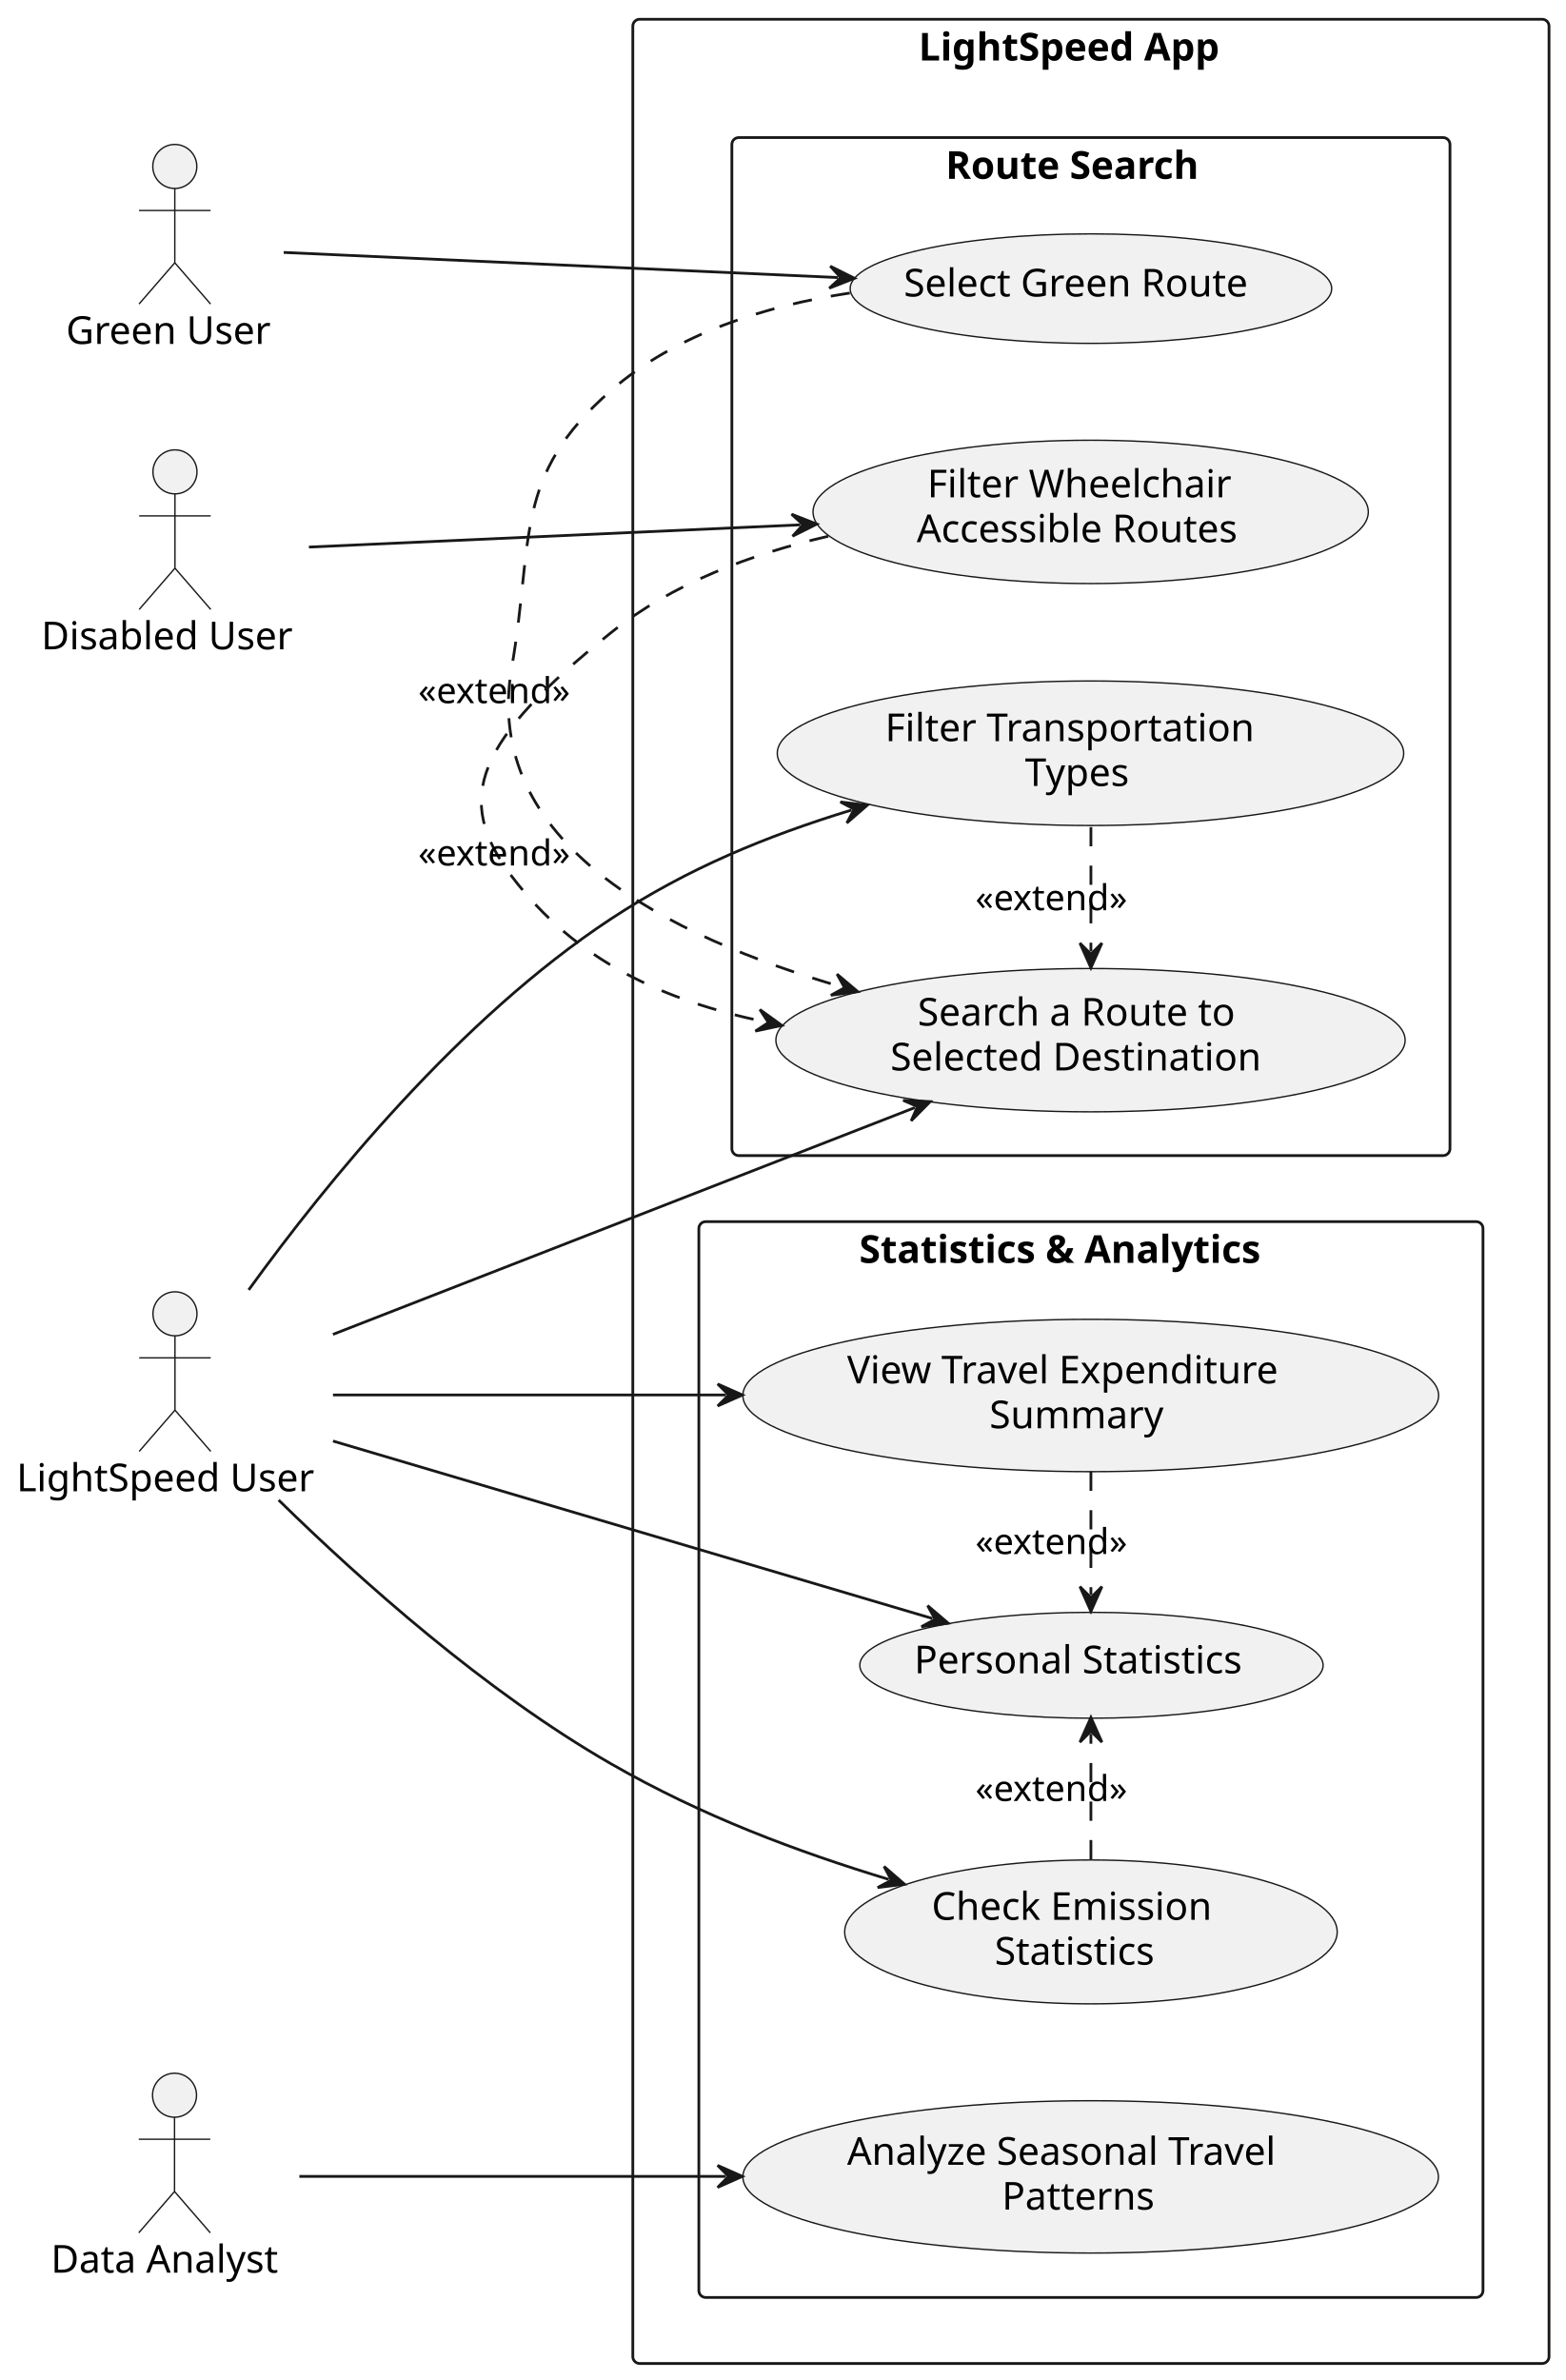
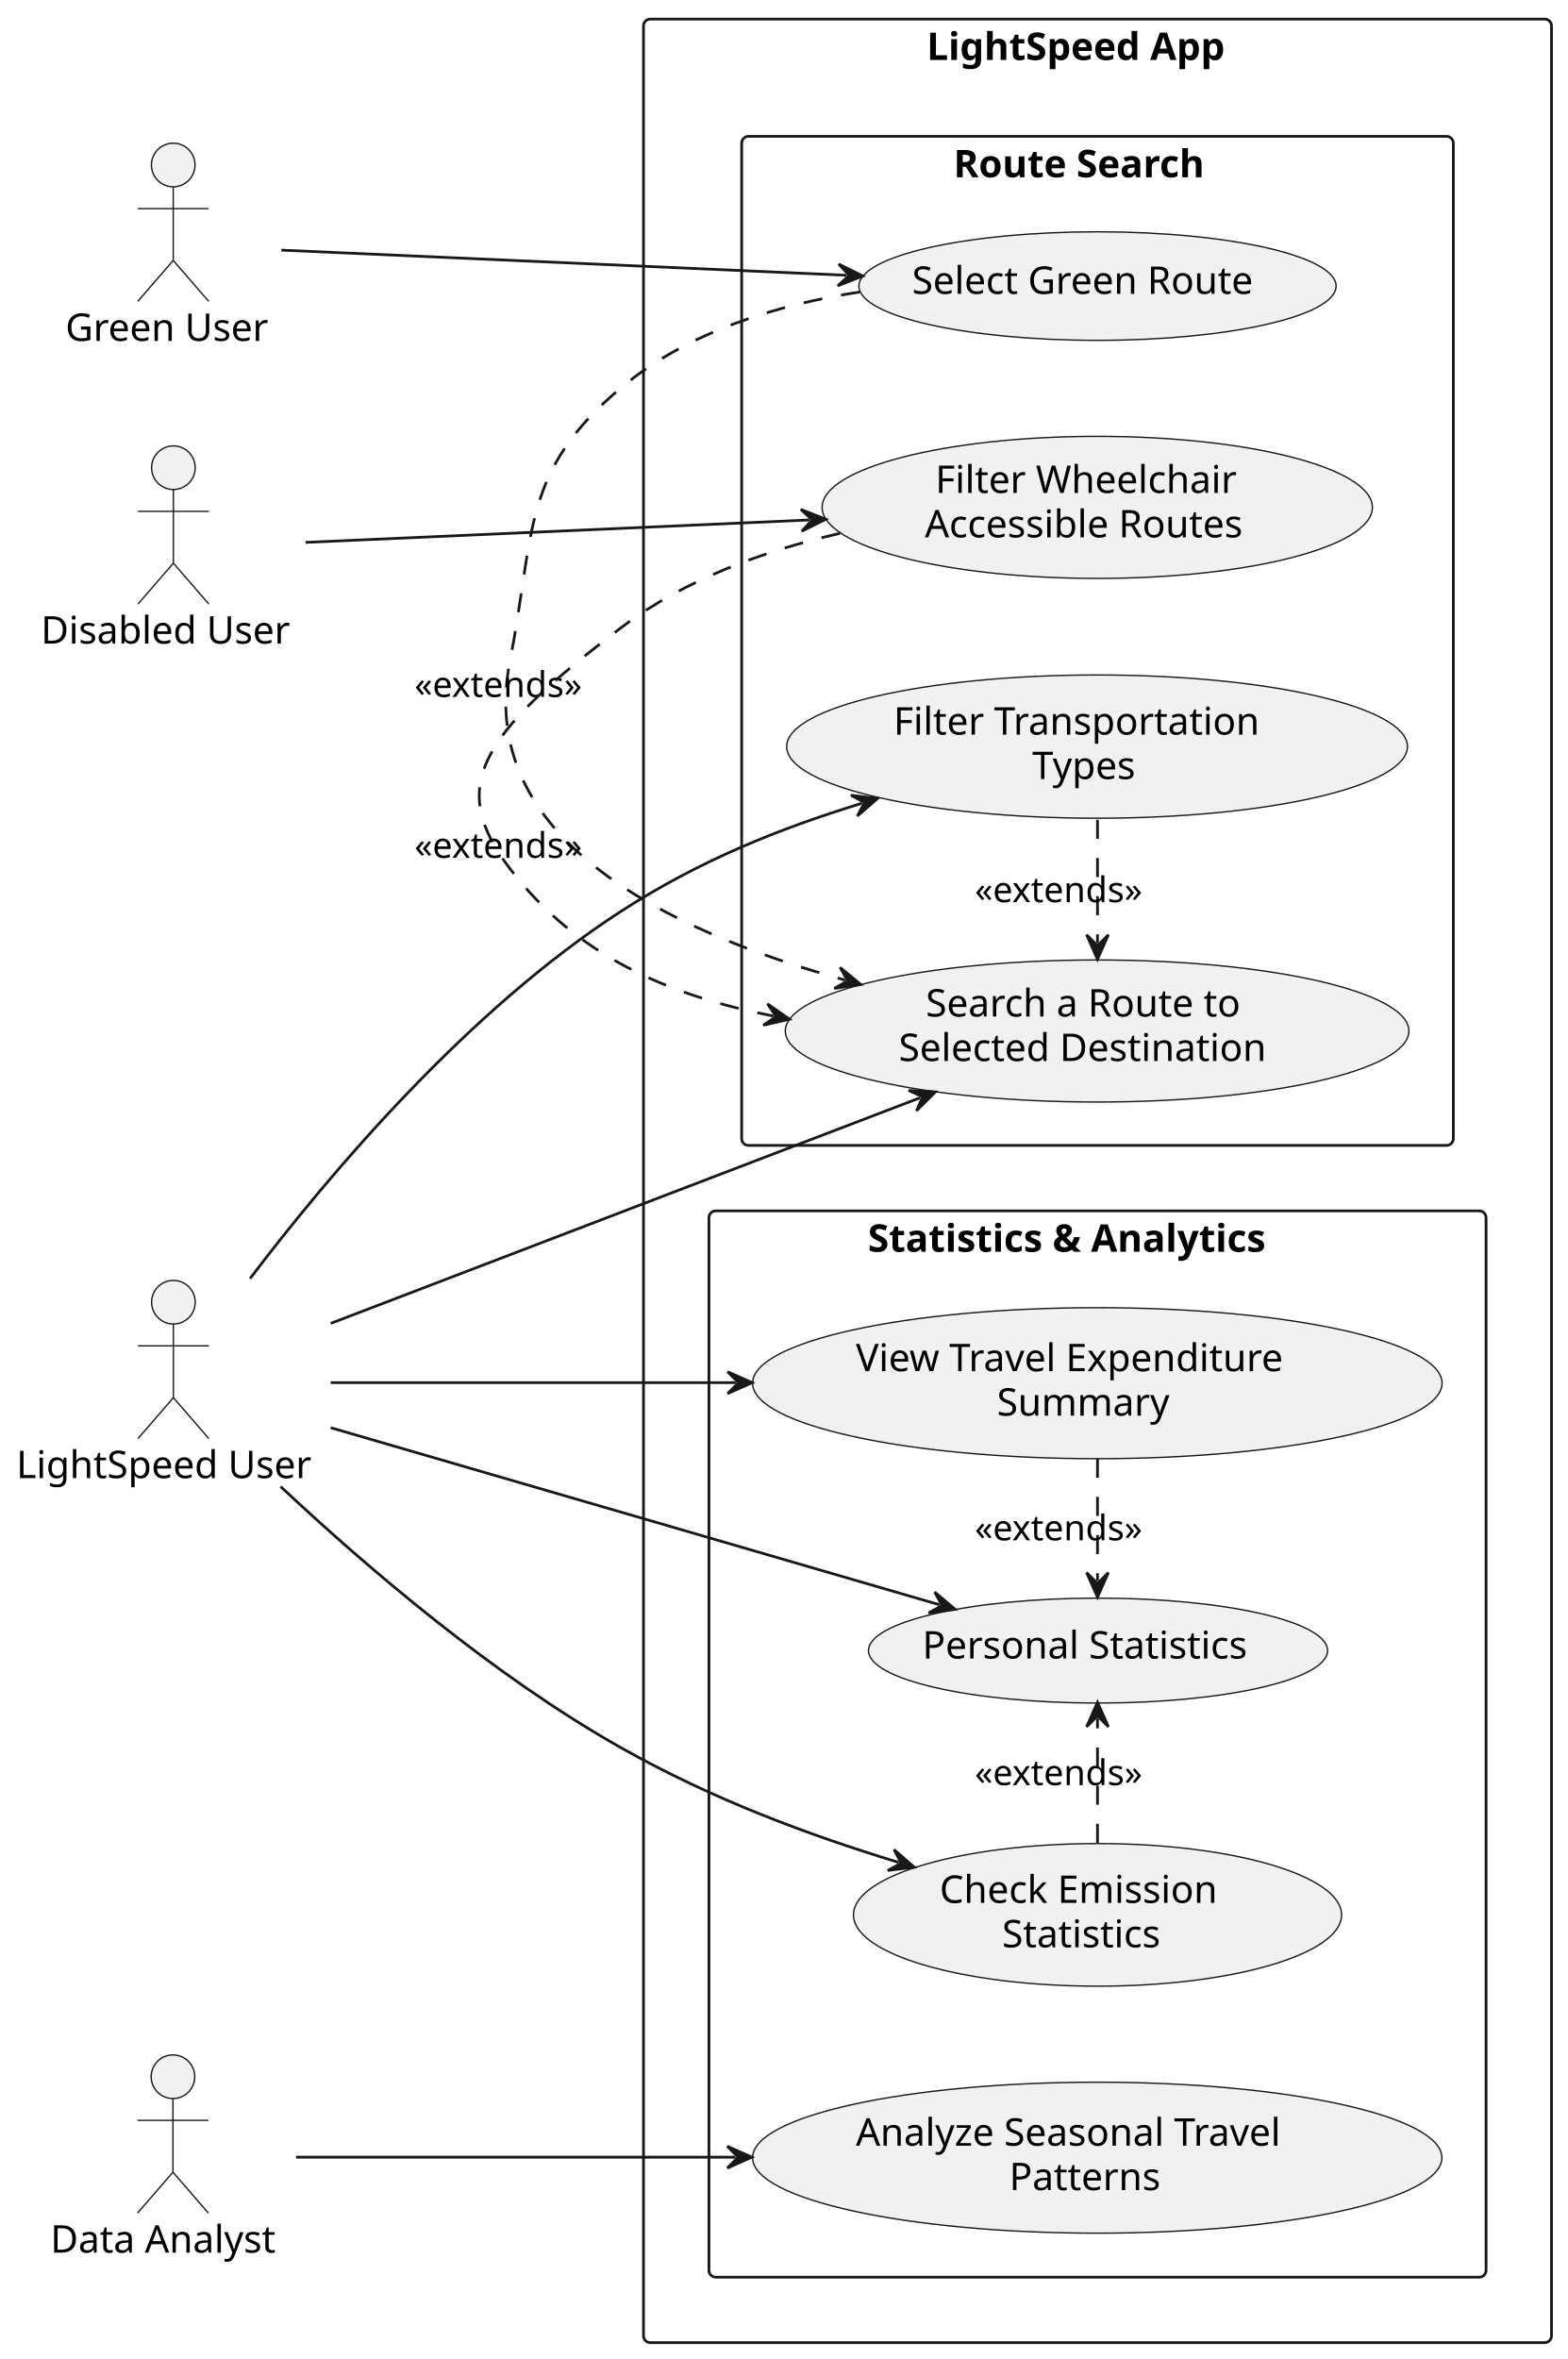
- <svg xmlns="http://www.w3.org/2000/svg" contentStyleType="text/css" data-diagram-type="DESCRIPTION" height="865px" preserveAspectRatio="none" style="width:569px;height:865px;background:#FFFFFF;" version="1.1" viewBox="0 0 569 865" width="569px" zoomAndPan="magnify">
+ <svg xmlns="http://www.w3.org/2000/svg" contentStyleType="text/css" data-diagram-type="DESCRIPTION" height="865px" preserveAspectRatio="none" style="width:575px;height:865px;background:#FFFFFF;" version="1.1" viewBox="0 0 575 865" width="575px" zoomAndPan="magnify">
  <defs />
  <g>
    <g id="cluster_LightSpeed App">
-       <rect fill="transparent" height="852" rx="2.5" ry="2.5" style="stroke:#181818;stroke-width:1;" width="333" x="230" y="7" />
-       <text fill="#000000" font-family="sans-serif" font-size="14" font-weight="bold" lengthAdjust="spacing" textLength="125.269" x="333.866" y="21.995">LightSpeed App</text>
+       <rect fill="transparent" height="852" rx="2.5" ry="2.5" style="stroke:#181818;stroke-width:1;" width="333" x="236" y="7" />
+       <text fill="#000000" font-family="sans-serif" font-size="14" font-weight="bold" lengthAdjust="spacing" textLength="125.269" x="339.866" y="21.995">LightSpeed App</text>
    </g>
    <g id="cluster_Route Search">
-       <rect fill="transparent" height="370" rx="2.5" ry="2.5" style="stroke:#181818;stroke-width:1;" width="261" x="266" y="50" />
-       <text fill="#000000" font-family="sans-serif" font-size="14" font-weight="bold" lengthAdjust="spacing" textLength="105.622" x="343.689" y="64.995">Route Search</text>
+       <rect fill="transparent" height="370" rx="2.5" ry="2.5" style="stroke:#181818;stroke-width:1;" width="261" x="272" y="50" />
+       <text fill="#000000" font-family="sans-serif" font-size="14" font-weight="bold" lengthAdjust="spacing" textLength="105.622" x="349.689" y="64.995">Route Search</text>
    </g>
    <g id="cluster_Statistics &amp; Analytics">
-       <rect fill="transparent" height="391" rx="2.5" ry="2.5" style="stroke:#181818;stroke-width:1;" width="285" x="254" y="444" />
-       <text fill="#000000" font-family="sans-serif" font-size="14" font-weight="bold" lengthAdjust="spacing" textLength="168.424" x="312.288" y="458.995">Statistics &amp; Analytics</text>
+       <rect fill="transparent" height="391" rx="2.5" ry="2.5" style="stroke:#181818;stroke-width:1;" width="285" x="260" y="444" />
+       <text fill="#000000" font-family="sans-serif" font-size="14" font-weight="bold" lengthAdjust="spacing" textLength="168.424" x="318.288" y="458.995">Statistics &amp; Analytics</text>
    </g>
    <g id="elem_UC_Search">
-       <ellipse cx="396.352" cy="378.047" fill="#F1F1F1" rx="114.352" ry="26.047" style="stroke:#181818;stroke-width:0.5;" />
-       <text fill="#000000" font-family="sans-serif" font-size="14" lengthAdjust="spacing" textLength="125.658" x="333.523" y="372.745">Search a Route to</text>
-       <text fill="#000000" font-family="sans-serif" font-size="14" lengthAdjust="spacing" textLength="145.476" x="323.614" y="389.042">Selected Destination</text>
+       <ellipse cx="402.352" cy="378.047" fill="#F1F1F1" rx="114.352" ry="26.047" style="stroke:#181818;stroke-width:0.5;" />
+       <text fill="#000000" font-family="sans-serif" font-size="14" lengthAdjust="spacing" textLength="125.658" x="339.523" y="372.745">Search a Route to</text>
+       <text fill="#000000" font-family="sans-serif" font-size="14" lengthAdjust="spacing" textLength="145.476" x="329.614" y="389.042">Selected Destination</text>
    </g>
    <g id="elem_UC_FilterTransport">
-       <ellipse cx="396.339" cy="273.764" fill="#F1F1F1" rx="113.839" ry="26.264" style="stroke:#181818;stroke-width:0.5;" />
-       <text fill="#000000" font-family="sans-serif" font-size="14" lengthAdjust="spacing" textLength="143.288" x="321.695" y="269.363">Filter Transportation</text>
-       <text fill="#000000" font-family="sans-serif" font-size="14" lengthAdjust="spacing" textLength="41.631" x="372.524" y="285.66">Types</text>
+       <ellipse cx="402.339" cy="273.764" fill="#F1F1F1" rx="113.839" ry="26.264" style="stroke:#181818;stroke-width:0.5;" />
+       <text fill="#000000" font-family="sans-serif" font-size="14" lengthAdjust="spacing" textLength="143.288" x="327.695" y="269.363">Filter Transportation</text>
+       <text fill="#000000" font-family="sans-serif" font-size="14" lengthAdjust="spacing" textLength="41.631" x="378.524" y="285.66">Types</text>
    </g>
    <g id="elem_UC_Green">
-       <ellipse cx="396.502" cy="104.9" fill="#F1F1F1" rx="87.502" ry="19.9" style="stroke:#181818;stroke-width:0.5;" />
-       <text fill="#000000" font-family="sans-serif" font-size="14" lengthAdjust="spacing" textLength="136.062" x="328.471" y="107.747">Select Green Route</text>
+       <ellipse cx="402.502" cy="104.9" fill="#F1F1F1" rx="87.502" ry="19.9" style="stroke:#181818;stroke-width:0.5;" />
+       <text fill="#000000" font-family="sans-serif" font-size="14" lengthAdjust="spacing" textLength="136.062" x="334.471" y="107.747">Select Green Route</text>
    </g>
    <g id="elem_UC_Wheel">
-       <ellipse cx="396.409" cy="186.047" fill="#F1F1F1" rx="100.909" ry="26.047" style="stroke:#181818;stroke-width:0.5;" />
-       <text fill="#000000" font-family="sans-serif" font-size="14" lengthAdjust="spacing" textLength="118.768" x="337.026" y="180.745">Filter Wheelchair</text>
-       <text fill="#000000" font-family="sans-serif" font-size="14" lengthAdjust="spacing" textLength="126.465" x="333.177" y="197.042">Accessible Routes</text>
+       <ellipse cx="402.409" cy="186.047" fill="#F1F1F1" rx="100.909" ry="26.047" style="stroke:#181818;stroke-width:0.5;" />
+       <text fill="#000000" font-family="sans-serif" font-size="14" lengthAdjust="spacing" textLength="118.768" x="343.026" y="180.745">Filter Wheelchair</text>
+       <text fill="#000000" font-family="sans-serif" font-size="14" lengthAdjust="spacing" textLength="126.465" x="339.177" y="197.042">Accessible Routes</text>
    </g>
    <g id="elem_UC_Expenditure">
-       <ellipse cx="396.437" cy="507.187" fill="#F1F1F1" rx="126.437" ry="27.687" style="stroke:#181818;stroke-width:0.5;" />
-       <text fill="#000000" font-family="sans-serif" font-size="14" lengthAdjust="spacing" textLength="171.117" x="307.878" y="502.786">View Travel Expenditure</text>
-       <text fill="#000000" font-family="sans-serif" font-size="14" lengthAdjust="spacing" textLength="67.655" x="359.609" y="519.083">Summary</text>
+       <ellipse cx="402.437" cy="507.187" fill="#F1F1F1" rx="126.437" ry="27.687" style="stroke:#181818;stroke-width:0.5;" />
+       <text fill="#000000" font-family="sans-serif" font-size="14" lengthAdjust="spacing" textLength="171.117" x="313.878" y="502.786">View Travel Expenditure</text>
+       <text fill="#000000" font-family="sans-serif" font-size="14" lengthAdjust="spacing" textLength="67.655" x="365.609" y="519.083">Summary</text>
    </g>
    <g id="elem_Stat">
-       <ellipse cx="396.694" cy="605.239" fill="#F1F1F1" rx="84.194" ry="19.239" style="stroke:#181818;stroke-width:0.5;" />
-       <text fill="#000000" font-family="sans-serif" font-size="14" lengthAdjust="spacing" textLength="128.461" x="332.266" y="608.153">Personal Statistics</text>
+       <ellipse cx="402.694" cy="605.239" fill="#F1F1F1" rx="84.194" ry="19.239" style="stroke:#181818;stroke-width:0.5;" />
+       <text fill="#000000" font-family="sans-serif" font-size="14" lengthAdjust="spacing" textLength="128.461" x="338.266" y="608.153">Personal Statistics</text>
    </g>
    <g id="elem_UC_Emissions">
-       <ellipse cx="396.506" cy="702.148" fill="#F1F1F1" rx="89.506" ry="26.148" style="stroke:#181818;stroke-width:0.5;" />
-       <text fill="#000000" font-family="sans-serif" font-size="14" lengthAdjust="spacing" textLength="109.806" x="338.603" y="697.747">Check Emission</text>
-       <text fill="#000000" font-family="sans-serif" font-size="14" lengthAdjust="spacing" textLength="63.998" x="361.507" y="714.044">Statistics</text>
+       <ellipse cx="402.506" cy="702.148" fill="#F1F1F1" rx="89.506" ry="26.148" style="stroke:#181818;stroke-width:0.5;" />
+       <text fill="#000000" font-family="sans-serif" font-size="14" lengthAdjust="spacing" textLength="109.806" x="344.603" y="697.747">Check Emission</text>
+       <text fill="#000000" font-family="sans-serif" font-size="14" lengthAdjust="spacing" textLength="63.998" x="367.507" y="714.044">Statistics</text>
    </g>
    <g id="elem_UC_Seasonal">
-       <ellipse cx="396.403" cy="791.181" fill="#F1F1F1" rx="126.403" ry="27.68" style="stroke:#181818;stroke-width:0.5;" />
-       <text fill="#000000" font-family="sans-serif" font-size="14" lengthAdjust="spacing" textLength="171.022" x="307.892" y="786.78">Analyze Seasonal Travel</text>
-       <text fill="#000000" font-family="sans-serif" font-size="14" lengthAdjust="spacing" textLength="58.536" x="364.135" y="803.077">Patterns</text>
+       <ellipse cx="402.403" cy="791.181" fill="#F1F1F1" rx="126.403" ry="27.68" style="stroke:#181818;stroke-width:0.5;" />
+       <text fill="#000000" font-family="sans-serif" font-size="14" lengthAdjust="spacing" textLength="171.022" x="313.892" y="786.78">Analyze Seasonal Travel</text>
+       <text fill="#000000" font-family="sans-serif" font-size="14" lengthAdjust="spacing" textLength="58.536" x="370.135" y="803.077">Patterns</text>
    </g>
    <g id="elem_GreenU">
      <ellipse cx="63.532" cy="60.5" fill="#F1F1F1" rx="8" ry="8" style="stroke:#181818;stroke-width:0.5;" />
      <path d="M63.532,68.5 L63.532,95.5 M50.532,76.5 L76.532,76.5 M63.532,95.5 L50.532,110.5 M63.532,95.5 L76.532,110.5 " fill="transparent" style="stroke:#181818;stroke-width:0.5;" />
      <text fill="#000000" font-family="sans-serif" font-size="14" lengthAdjust="spacing" textLength="79.064" x="24" y="124.995">Green User</text>
    </g>
    <g id="elem_DisabledUser">
      <ellipse cx="63.59" cy="171.5" fill="#F1F1F1" rx="8" ry="8" style="stroke:#181818;stroke-width:0.5;" />
      <path d="M63.59,179.5 L63.59,206.5 M50.59,187.5 L76.59,187.5 M63.59,206.5 L50.59,221.5 M63.59,206.5 L76.59,221.5 " fill="transparent" style="stroke:#181818;stroke-width:0.5;" />
      <text fill="#000000" font-family="sans-serif" font-size="14" lengthAdjust="spacing" textLength="97.18" x="15" y="235.995">Disabled User</text>
    </g>
    <g id="elem_User">
      <ellipse cx="63.593" cy="477.5" fill="#F1F1F1" rx="8" ry="8" style="stroke:#181818;stroke-width:0.5;" />
      <path d="M63.593,485.5 L63.593,512.5 M50.593,493.5 L76.593,493.5 M63.593,512.5 L50.593,527.5 M63.593,512.5 L76.593,527.5 " fill="transparent" style="stroke:#181818;stroke-width:0.5;" />
      <text fill="#000000" font-family="sans-serif" font-size="14" lengthAdjust="spacing" textLength="115.186" x="6" y="541.995">LightSpeed User</text>
    </g>
    <g id="elem_Analyst">
      <ellipse cx="63.433" cy="761.5" fill="#F1F1F1" rx="8" ry="8" style="stroke:#181818;stroke-width:0.5;" />
      <path d="M63.433,769.5 L63.433,796.5 M50.433,777.5 L76.433,777.5 M63.433,796.5 L50.433,811.5 M63.433,796.5 L76.433,811.5 " fill="transparent" style="stroke:#181818;stroke-width:0.5;" />
      <text fill="#000000" font-family="sans-serif" font-size="14" lengthAdjust="spacing" textLength="89.865" x="18.5" y="825.995">Data Analyst</text>
    </g>
    <g id="link_UC_FilterTransport_UC_Search">
-       <path d="M396.5,300.6 C396.5,316.3 396.5,330.11 396.5,345.76 " fill="transparent" id="UC_FilterTransport-to-UC_Search" style="stroke:#181818;stroke-width:1;stroke-dasharray:7.0,7.0;" />
-       <polygon fill="#181818" points="396.5,351.76,400.5,342.76,396.5,346.76,392.5,342.76,396.5,351.76" style="stroke:#181818;stroke-width:1;" />
-       <text fill="#000000" font-family="sans-serif" font-size="13" lengthAdjust="spacing" textLength="61.185" x="354.5" y="330.817">«extend»</text>
+       <path d="M402.5,300.6 C402.5,316.3 402.5,330.11 402.5,345.76 " fill="transparent" id="UC_FilterTransport-to-UC_Search" style="stroke:#181818;stroke-width:1;stroke-dasharray:7.0,7.0;" />
+       <polygon fill="#181818" points="402.5,351.76,406.5,342.76,402.5,346.76,398.5,342.76,402.5,351.76" style="stroke:#181818;stroke-width:1;" />
+       <text fill="#000000" font-family="sans-serif" font-size="13" lengthAdjust="spacing" textLength="67.958" x="357.5" y="330.817">«extends»</text>
    </g>
    <g id="link_UC_Green_UC_Search">
-       <path d="M308.86,106.5 C278.33,111.13 245.79,121.22 222,142 C186.26,173.21 194.12,195.75 186,242.5 C174.88,306.52 242.78,340.291 305.99,358.721 " fill="transparent" id="UC_Green-to-UC_Search" style="stroke:#181818;stroke-width:1;stroke-dasharray:7.0,7.0;" />
-       <polygon fill="#181818" points="311.75,360.4,304.229,354.041,306.95,359,301.99,361.721,311.75,360.4" style="stroke:#181818;stroke-width:1;" />
-       <text fill="#000000" font-family="sans-serif" font-size="13" lengthAdjust="spacing" textLength="61.185" x="152" y="255.567">«extend»</text>
+       <path d="M315.34,107.07 C284.86,111.75 252.24,121.74 228,142 C190.99,172.94 196.28,195.16 187,242.5 C174.24,307.55 244.638,341.286 309.908,359.396 " fill="transparent" id="UC_Green-to-UC_Search" style="stroke:#181818;stroke-width:1;stroke-dasharray:7.0,7.0;" />
+       <polygon fill="#181818" points="315.69,361,308.087,354.739,310.872,359.663,305.948,362.448,315.69,361" style="stroke:#181818;stroke-width:1;" />
+       <text fill="#000000" font-family="sans-serif" font-size="13" lengthAdjust="spacing" textLength="67.958" x="152" y="255.567">«extends»</text>
    </g>
    <g id="link_UC_Wheel_UC_Search">
-       <path d="M301.03,194.9 C273.27,201.28 244.43,212.02 222,230 C172.9,269.35 164.66,290.29 186,318.5 C209.2,349.17 241.098,363.649 278.298,371.449 " fill="transparent" id="UC_Wheel-to-UC_Search" style="stroke:#181818;stroke-width:1;stroke-dasharray:7.0,7.0;" />
-       <polygon fill="#181818" points="284.17,372.68,276.182,366.918,279.276,371.654,274.541,374.748,284.17,372.68" style="stroke:#181818;stroke-width:1;" />
-       <text fill="#000000" font-family="sans-serif" font-size="13" lengthAdjust="spacing" textLength="61.185" x="152" y="314.567">«extend»</text>
+       <path d="M308.07,195.56 C280.2,201.96 251.03,212.54 228,230 C175.45,269.83 164.11,288.43 187,318.5 C211.22,350.31 244.942,364.997 283.642,372.577 " fill="transparent" id="UC_Wheel-to-UC_Search" style="stroke:#181818;stroke-width:1;stroke-dasharray:7.0,7.0;" />
+       <polygon fill="#181818" points="289.53,373.73,281.467,368.075,284.623,372.769,279.929,375.925,289.53,373.73" style="stroke:#181818;stroke-width:1;" />
+       <text fill="#000000" font-family="sans-serif" font-size="13" lengthAdjust="spacing" textLength="67.958" x="152" y="314.567">«extends»</text>
    </g>
    <g id="link_UC_Expenditure_Stat">
-       <path d="M396.5,534.86 C396.5,551.08 396.5,565.14 396.5,579.64 " fill="transparent" id="UC_Expenditure-to-Stat" style="stroke:#181818;stroke-width:1;stroke-dasharray:7.0,7.0;" />
-       <polygon fill="#181818" points="396.5,585.64,400.5,576.64,396.5,580.64,392.5,576.64,396.5,585.64" style="stroke:#181818;stroke-width:1;" />
-       <text fill="#000000" font-family="sans-serif" font-size="13" lengthAdjust="spacing" textLength="61.185" x="354.5" y="564.817">«extend»</text>
+       <path d="M402.5,534.86 C402.5,551.08 402.5,565.14 402.5,579.64 " fill="transparent" id="UC_Expenditure-to-Stat" style="stroke:#181818;stroke-width:1;stroke-dasharray:7.0,7.0;" />
+       <polygon fill="#181818" points="402.5,585.64,406.5,576.64,402.5,580.64,398.5,576.64,402.5,585.64" style="stroke:#181818;stroke-width:1;" />
+       <text fill="#000000" font-family="sans-serif" font-size="13" lengthAdjust="spacing" textLength="67.958" x="357.5" y="564.817">«extends»</text>
    </g>
    <g id="link_UC_Emissions_Stat">
-       <path d="M396.5,675.75 C396.5,659.48 396.5,644.94 396.5,630.19 " fill="transparent" id="UC_Emissions-to-Stat" style="stroke:#181818;stroke-width:1;stroke-dasharray:7.0,7.0;" />
-       <polygon fill="#181818" points="396.5,624.19,392.5,633.19,396.5,629.19,400.5,633.19,396.5,624.19" style="stroke:#181818;stroke-width:1;" />
-       <text fill="#000000" font-family="sans-serif" font-size="13" lengthAdjust="spacing" textLength="61.185" x="354.5" y="654.567">«extend»</text>
+       <path d="M402.5,675.75 C402.5,659.48 402.5,644.94 402.5,630.19 " fill="transparent" id="UC_Emissions-to-Stat" style="stroke:#181818;stroke-width:1;stroke-dasharray:7.0,7.0;" />
+       <polygon fill="#181818" points="402.5,624.19,398.5,633.19,402.5,629.19,406.5,633.19,402.5,624.19" style="stroke:#181818;stroke-width:1;" />
+       <text fill="#000000" font-family="sans-serif" font-size="13" lengthAdjust="spacing" textLength="67.958" x="357.5" y="654.567">«extends»</text>
    </g>
    <g id="link_User_UC_Search">
-       <path d="M121.02,484.97 C181.59,461.37 271.61,426.289 332.51,402.549 " fill="transparent" id="User-to-UC_Search" style="stroke:#181818;stroke-width:1;" />
-       <polygon fill="#181818" points="338.1,400.37,328.262,399.912,333.441,402.186,331.167,407.366,338.1,400.37" style="stroke:#181818;stroke-width:1;" />
+       <path d="M121.29,485.26 C182.91,461.67 275.206,426.345 337.466,402.515 " fill="transparent" id="User-to-UC_Search" style="stroke:#181818;stroke-width:1;" />
+       <polygon fill="#181818" points="343.07,400.37,333.235,399.851,338.4,402.157,336.094,407.323,343.07,400.37" style="stroke:#181818;stroke-width:1;" />
    </g>
    <g id="link_User_UC_Expenditure">
-       <path d="M121.02,507 C161.83,507 212.55,507 263.84,507 " fill="transparent" id="User-to-UC_Expenditure" style="stroke:#181818;stroke-width:1;" />
-       <polygon fill="#181818" points="269.84,507,260.84,503,264.84,507,260.84,511,269.84,507" style="stroke:#181818;stroke-width:1;" />
+       <path d="M121.29,507 C163.49,507 216.72,507 269.85,507 " fill="transparent" id="User-to-UC_Expenditure" style="stroke:#181818;stroke-width:1;" />
+       <polygon fill="#181818" points="275.85,507,266.85,503,270.85,507,266.85,511,275.85,507" style="stroke:#181818;stroke-width:1;" />
    </g>
    <g id="link_User_Stat">
-       <path d="M121.02,523.74 C183.8,542.32 278.487,570.357 338.887,588.237 " fill="transparent" id="User-to-Stat" style="stroke:#181818;stroke-width:1;" />
-       <polygon fill="#181818" points="344.64,589.94,337.146,583.55,339.846,588.521,334.875,591.221,344.64,589.94" style="stroke:#181818;stroke-width:1;" />
+       <path d="M121.29,523.51 C185.35,542.14 282.849,570.494 344.529,588.434 " fill="transparent" id="User-to-Stat" style="stroke:#181818;stroke-width:1;" />
+       <polygon fill="#181818" points="350.29,590.11,342.765,583.756,345.489,588.714,340.531,591.437,350.29,590.11" style="stroke:#181818;stroke-width:1;" />
    </g>
    <g id="link_User_UC_Emissions">
-       <path d="M101.27,545.19 C131.41,574.7 176.4,614.8 222,641 C255.22,660.09 289.679,672.936 323.019,683.066 " fill="transparent" id="User-to-UC_Emissions" style="stroke:#181818;stroke-width:1;" />
-       <polygon fill="#181818" points="328.76,684.81,321.312,678.366,323.976,683.356,318.986,686.021,328.76,684.81" style="stroke:#181818;stroke-width:1;" />
+       <path d="M102.93,545.11 C134.37,574.57 181.14,614.64 228,641 C261.53,659.86 296.201,672.728 329.581,682.918 " fill="transparent" id="User-to-UC_Emissions" style="stroke:#181818;stroke-width:1;" />
+       <polygon fill="#181818" points="335.32,684.67,327.88,678.217,330.538,683.21,325.544,685.868,335.32,684.67" style="stroke:#181818;stroke-width:1;" />
    </g>
    <g id="link_User_UC_FilterTransport">
-       <path d="M90.39,468.8 C118.58,429.86 167.05,370.2 222,334 C250.08,315.5 278.743,303.816 309.483,294.406 " fill="transparent" id="User-to-UC_FilterTransport" style="stroke:#181818;stroke-width:1;" />
-       <polygon fill="#181818" points="315.22,292.65,305.443,291.46,310.439,294.113,307.785,299.109,315.22,292.65" style="stroke:#181818;stroke-width:1;" />
+       <path d="M91.69,468.84 C121.22,429.94 171.76,370.31 228,334 C256.38,315.68 285.274,304 316.104,294.54 " fill="transparent" id="User-to-UC_FilterTransport" style="stroke:#181818;stroke-width:1;" />
+       <polygon fill="#181818" points="321.84,292.78,312.063,291.596,317.06,294.247,314.409,299.244,321.84,292.78" style="stroke:#181818;stroke-width:1;" />
    </g>
    <g id="link_GreenU_UC_Green">
-       <path d="M103.12,91.75 C153.68,94.04 237.746,97.848 304.586,100.878 " fill="transparent" id="GreenU-to-UC_Green" style="stroke:#181818;stroke-width:1;" />
-       <polygon fill="#181818" points="310.58,101.15,301.77,96.746,305.585,100.924,301.408,104.738,310.58,101.15" style="stroke:#181818;stroke-width:1;" />
+       <path d="M103.16,91.72 C154.85,94.02 241.916,97.893 310.406,100.943 " fill="transparent" id="GreenU-to-UC_Green" style="stroke:#181818;stroke-width:1;" />
+       <polygon fill="#181818" points="316.4,101.21,307.587,96.814,311.405,100.988,307.231,104.806,316.4,101.21" style="stroke:#181818;stroke-width:1;" />
    </g>
    <g id="link_DisabledUser_UC_Wheel">
-       <path d="M112.28,198.83 C160.35,196.66 229.896,193.501 290.876,190.741 " fill="transparent" id="DisabledUser-to-UC_Wheel" style="stroke:#181818;stroke-width:1;" />
-       <polygon fill="#181818" points="296.87,190.47,287.698,186.881,291.875,190.696,288.06,194.873,296.87,190.47" style="stroke:#181818;stroke-width:1;" />
+       <path d="M112.07,198.88 C161.42,196.69 234.026,193.457 296.866,190.657 " fill="transparent" id="DisabledUser-to-UC_Wheel" style="stroke:#181818;stroke-width:1;" />
+       <polygon fill="#181818" points="302.86,190.39,293.691,186.795,297.865,190.613,294.047,194.787,302.86,190.39" style="stroke:#181818;stroke-width:1;" />
    </g>
    <g id="link_Analyst_UC_Seasonal">
-       <path d="M108.8,791 C149.93,791 207.18,791 263.81,791 " fill="transparent" id="Analyst-to-UC_Seasonal" style="stroke:#181818;stroke-width:1;" />
-       <polygon fill="#181818" points="269.81,791,260.81,787,264.81,791,260.81,795,269.81,791" style="stroke:#181818;stroke-width:1;" />
+       <path d="M108.56,791 C150.93,791 211.03,791 269.72,791 " fill="transparent" id="Analyst-to-UC_Seasonal" style="stroke:#181818;stroke-width:1;" />
+       <polygon fill="#181818" points="275.72,791,266.72,787,270.72,791,266.72,795,275.72,791" style="stroke:#181818;stroke-width:1;" />
    </g>
  </g>
</svg>
